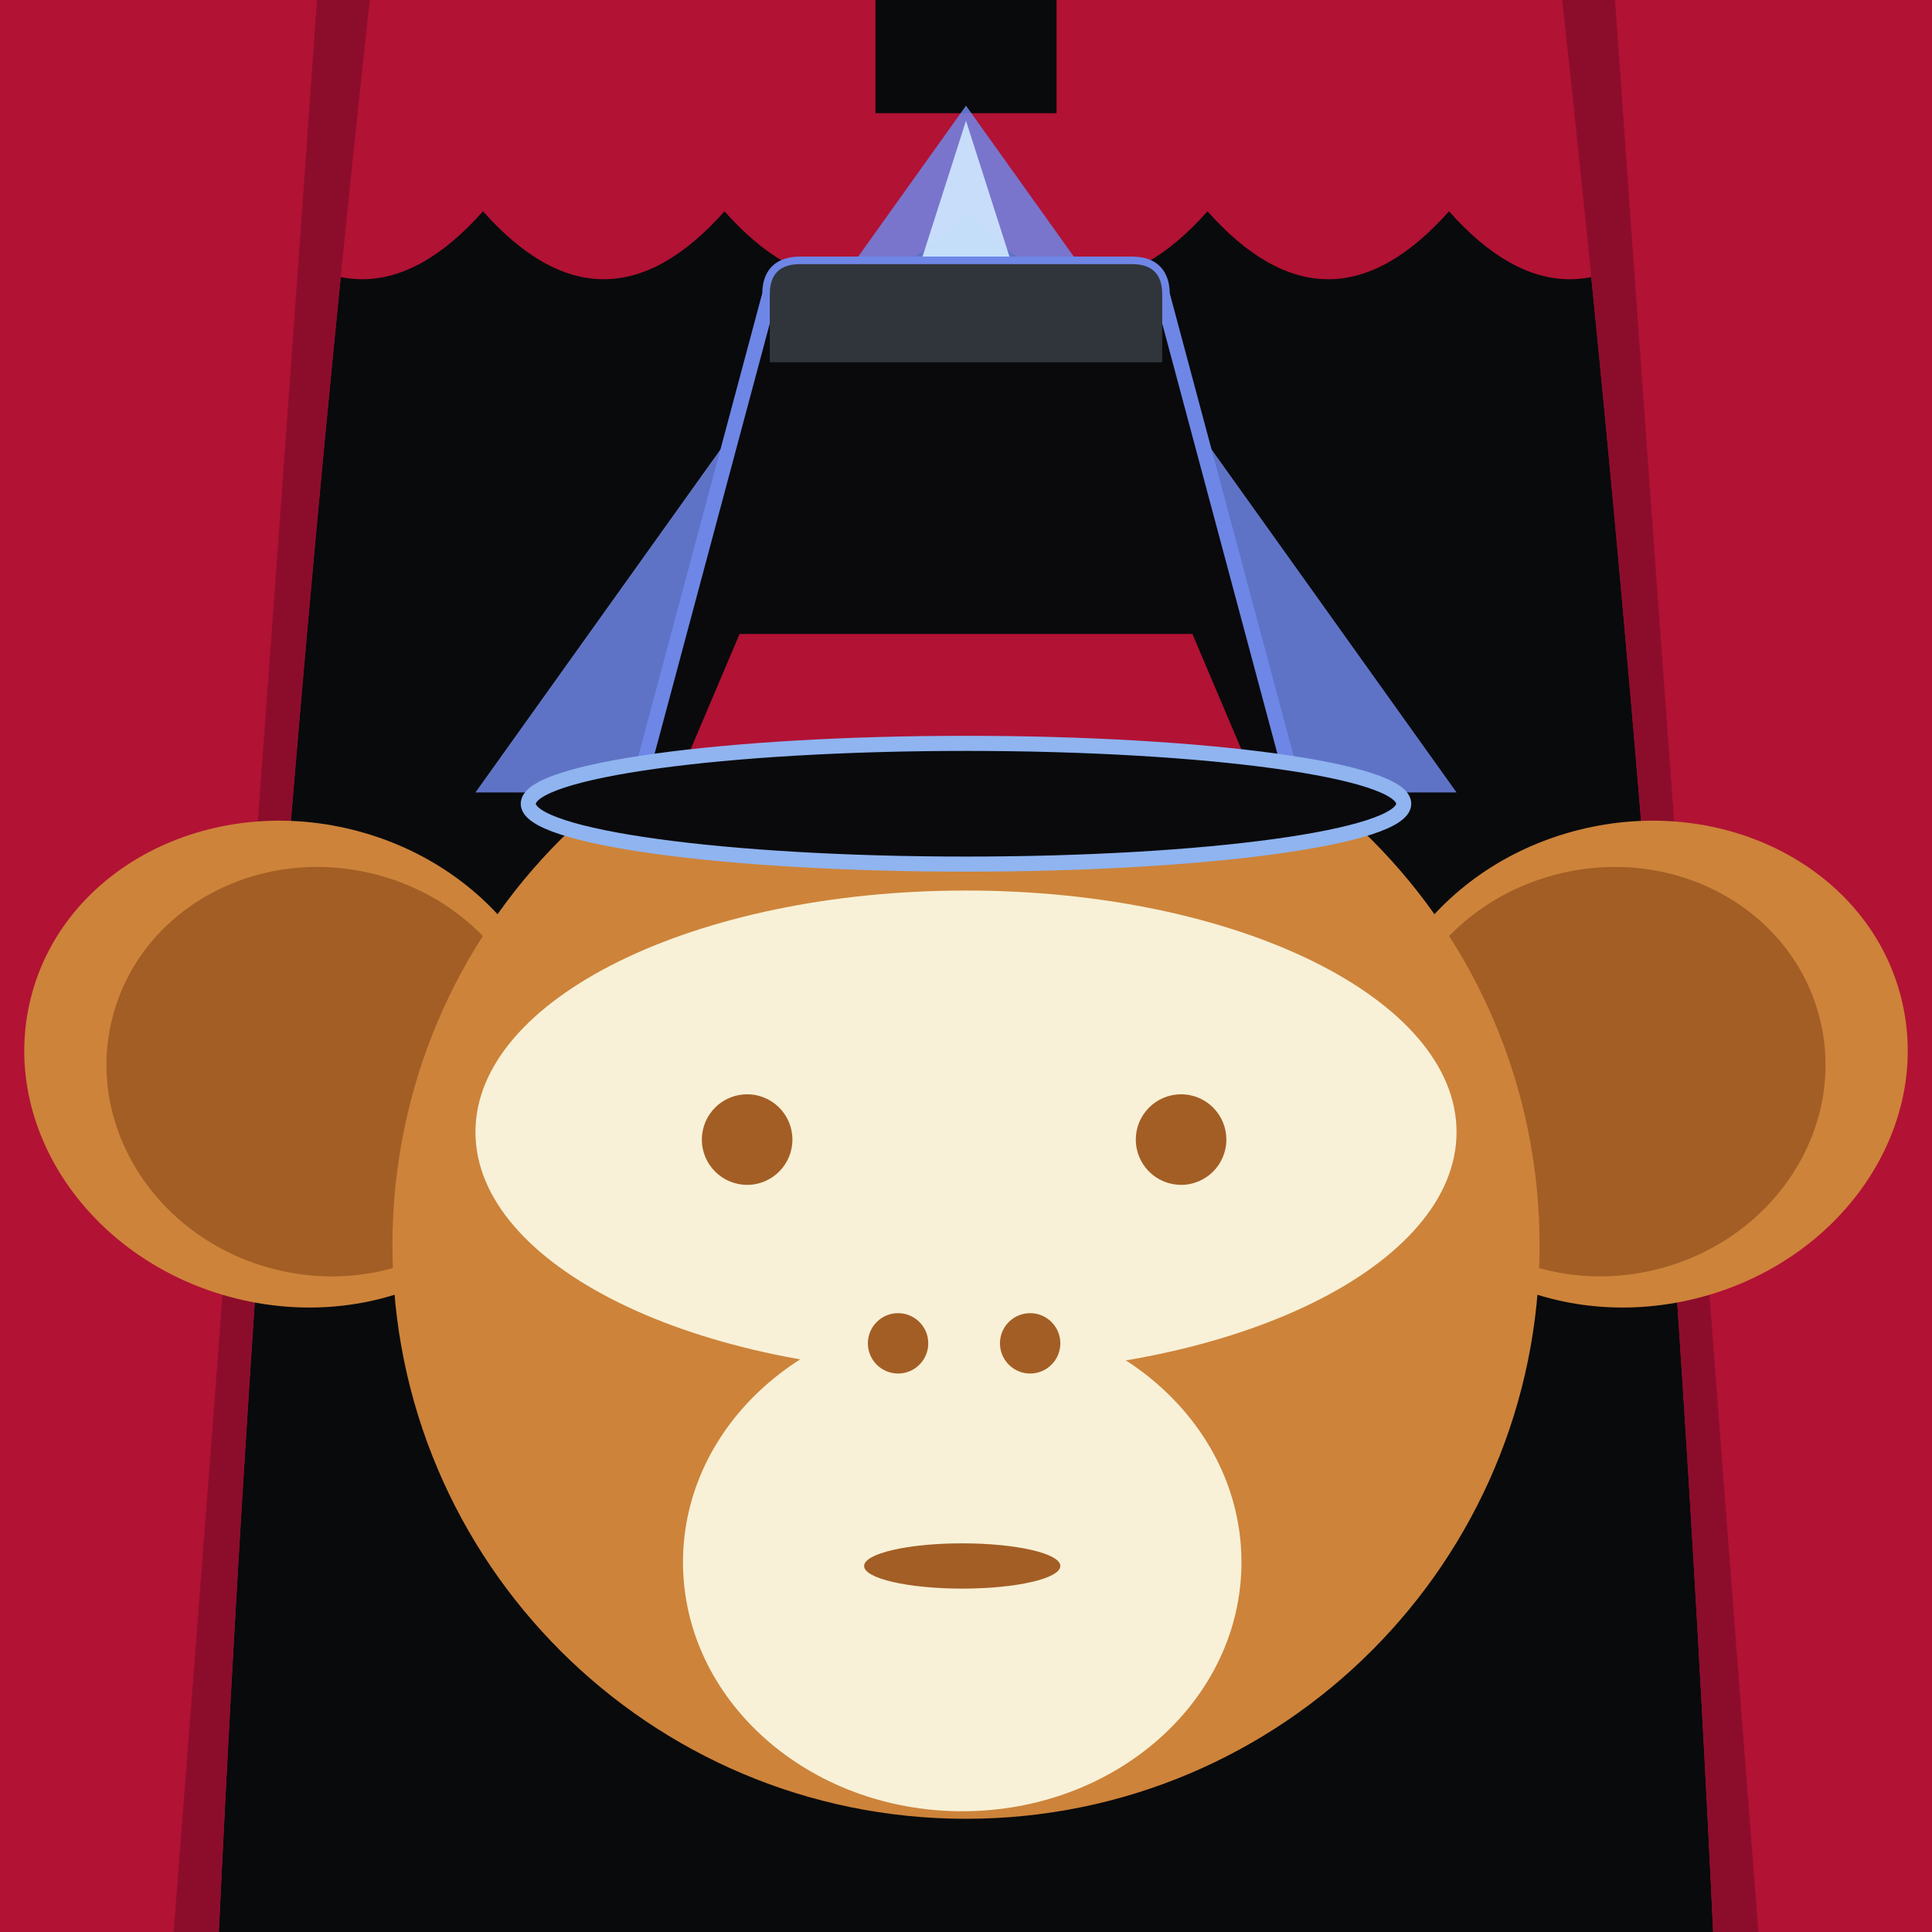
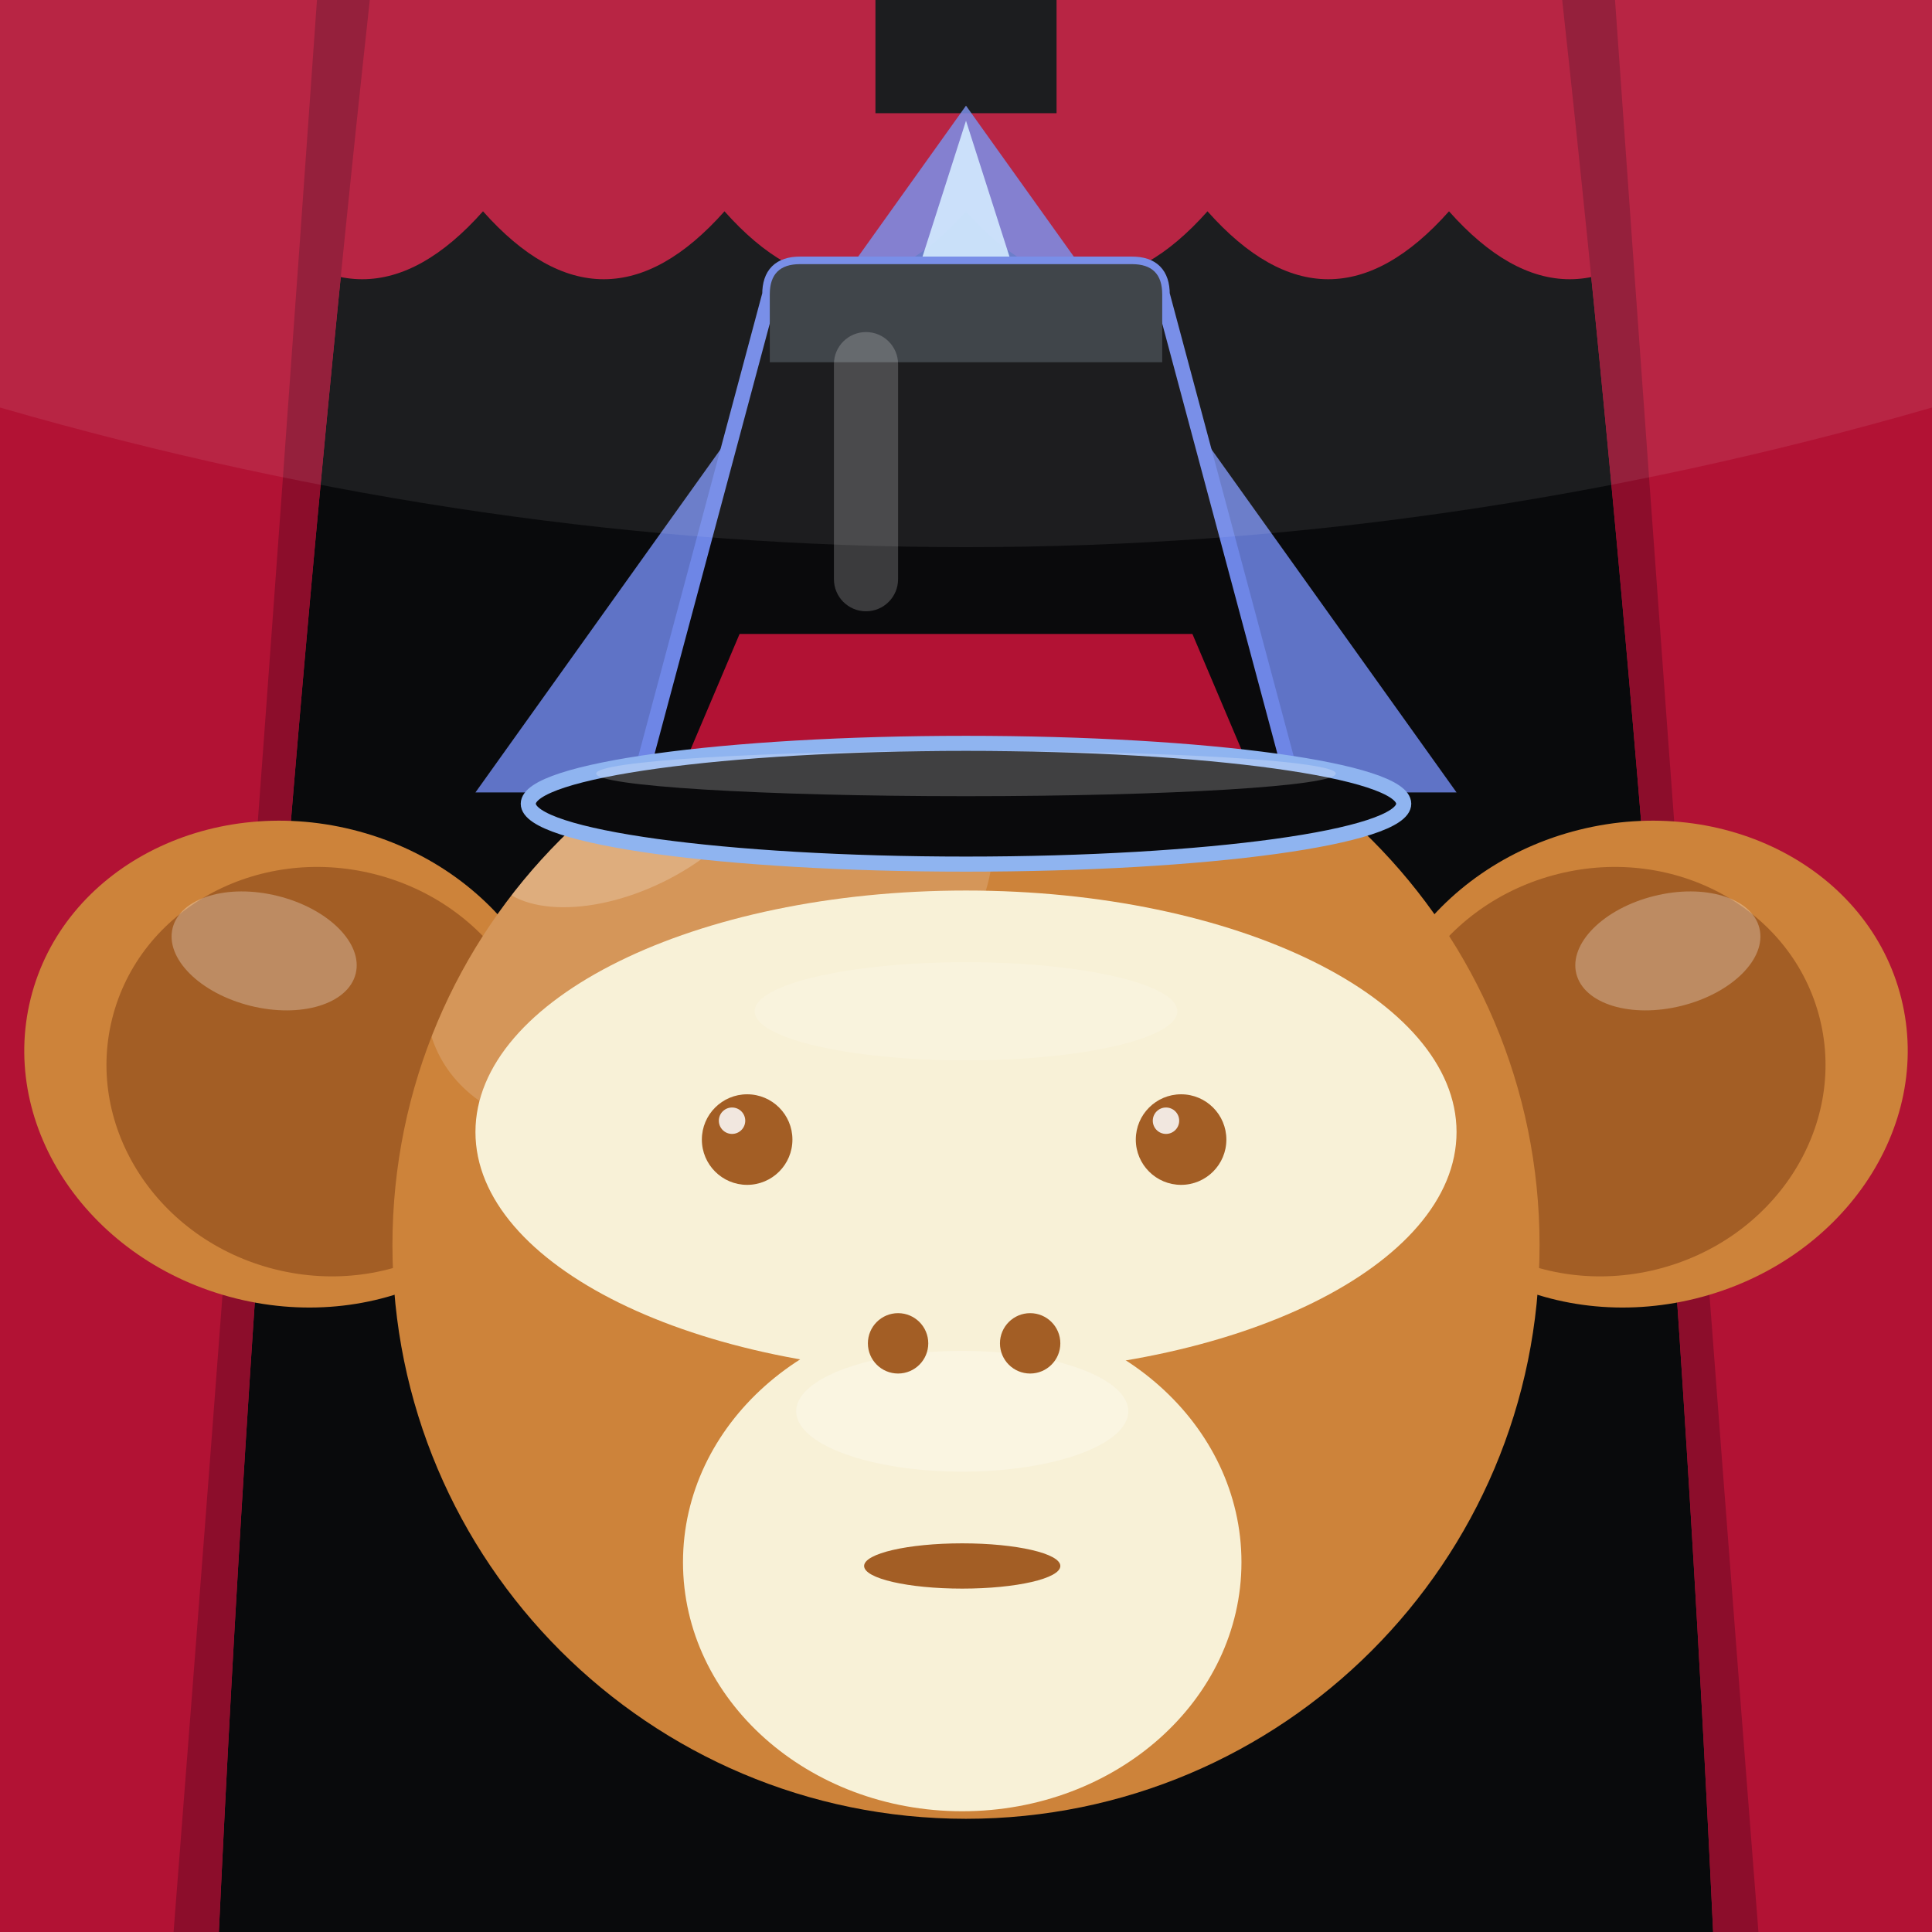
<svg xmlns="http://www.w3.org/2000/svg" viewBox="0 0 512 512" shape-rendering="geometricPrecision">
+   <defs>
+     <clipPath id="craneo">
+       <ellipse cx="256" cy="330" rx="152" ry="152" />
+     </clipPath>
+     <clipPath id="rostro">
+       <ellipse cx="256" cy="300" rx="130" ry="64" />
+       <ellipse cx="255" cy="414" rx="74" ry="66" />
+     </clipPath>
+     <clipPath id="oreja-izq">
+       <ellipse cx="78" cy="282" rx="72" ry="64" transform="rotate(14 78 282)" />
+     </clipPath>
+     <clipPath id="oreja-der">
+       <ellipse cx="434" cy="282" rx="72" ry="64" transform="rotate(-14 434 282)" />
+     </clipPath>
+   </defs>
  <rect width="512" height="512" fill="#090A0C" />
  <path d="M0 0 H512 V56     Q480 92 448 56 Q416 92 384 56 Q352 92 320 56     Q288 92 256 56 Q224 92 192 56 Q160 92 128 56     Q96 92 64 56 Q32 92 0 56 Z" fill="#B21234" />
  <path d="M0 0 H98 Q70 256 58 512 H0 Z" fill="#B21234" />
  <path d="M84 0 H98 Q70 256 58 512 H46 Q66 256 84 0 Z" fill="#8C0D2B" />
  <path d="M512 0 H414 Q442 256 454 512 H512 Z" fill="#B21234" />
  <path d="M428 0 H414 Q442 256 454 512 H466 Q446 256 428 0 Z" fill="#8C0D2B" />
  <rect x="232" y="0" width="48" height="30" fill="#090A0C" />
  <polygon points="256,28 126,210 386,210" fill="#6E86E6" opacity="0.85" />
  <polygon points="256,32 224,132 288,132" fill="#CFE9FF" opacity="0.9" />
  <ellipse cx="78" cy="282" rx="72" ry="64" fill="#CD833A" transform="rotate(14 78 282)" />
  <ellipse cx="86" cy="284" rx="58" ry="54" fill="#A35E25" transform="rotate(14 86 284)" />
  <ellipse cx="434" cy="282" rx="72" ry="64" fill="#CD833A" transform="rotate(-14 434 282)" />
  <ellipse cx="426" cy="284" rx="58" ry="54" fill="#A35E25" transform="rotate(-14 426 284)" />
  <ellipse cx="256" cy="330" rx="152" ry="152" fill="#CD833A" />
+   <g clip-path="url(#oreja-izq)" fill="#FFFFFF">
+     <ellipse cx="70" cy="252" rx="25" ry="15" transform="rotate(14 70 252)" opacity="0.28" />
+   </g>
+   <g clip-path="url(#oreja-der)" fill="#FFFFFF">
+     <ellipse cx="442" cy="252" rx="25" ry="15" transform="rotate(-14 442 252)" opacity="0.28" />
+   </g>
+   <g clip-path="url(#craneo)" fill="#FFFFFF">
+     <ellipse cx="188" cy="244" rx="80" ry="50" transform="rotate(-26 188 244)" opacity="0.16" />
+     <ellipse cx="166" cy="214" rx="40" ry="22" transform="rotate(-26 166 214)" opacity="0.22" />
+   </g>
  <ellipse cx="256" cy="300" rx="130" ry="64" fill="#F8F1D7" />
  <ellipse cx="255" cy="414" rx="74" ry="66" fill="#F8F1D7" />
+   <g clip-path="url(#rostro)" fill="#FFFFFF">
+     <ellipse cx="256" cy="268" rx="56" ry="13" opacity="0.16" />
+     <ellipse cx="255" cy="374" rx="44" ry="16" opacity="0.26" />
+   </g>
  <circle cx="198" cy="302" r="12" fill="#A35E25" />
  <circle cx="313" cy="302" r="12" fill="#A35E25" />
  <circle cx="238" cy="356" r="8" fill="#A35E25" />
  <circle cx="273" cy="356" r="8" fill="#A35E25" />
  <ellipse cx="255" cy="415" rx="26" ry="6" fill="#A35E25" />
+   <circle cx="194" cy="297" r="3.5" fill="#FFFFFF" opacity="0.85" />
+   <circle cx="309" cy="297" r="3.5" fill="#FFFFFF" opacity="0.85" />
  <path d="M204 78 Q204 70 212 70 H300 Q308 70 308 78 L342 205 H170 Z" fill="#0A0A0C" stroke="#6E86E6" stroke-width="4" />
  <path d="M204 78 Q204 70 212 70 H300 Q308 70 308 78 V96 H204 Z" fill="#30353B" />
  <path d="M196 168 L316 168 L330 201 L182 201 Z" fill="#B21234" />
  <ellipse cx="256" cy="213" rx="116" ry="16" fill="#0A0A0C" stroke="#8FB4F0" stroke-width="4" />
+   <rect x="221" y="88" width="17" height="74" rx="8.5" fill="#FFFFFF" opacity="0.20" />
+   <ellipse cx="256" cy="205" rx="98" ry="6" fill="#FFFFFF" opacity="0.22" />
+   <path d="M0 0 H512 V108 Q256 182 0 108 Z" fill="#FFFFFF" opacity="0.08" />
</svg>
